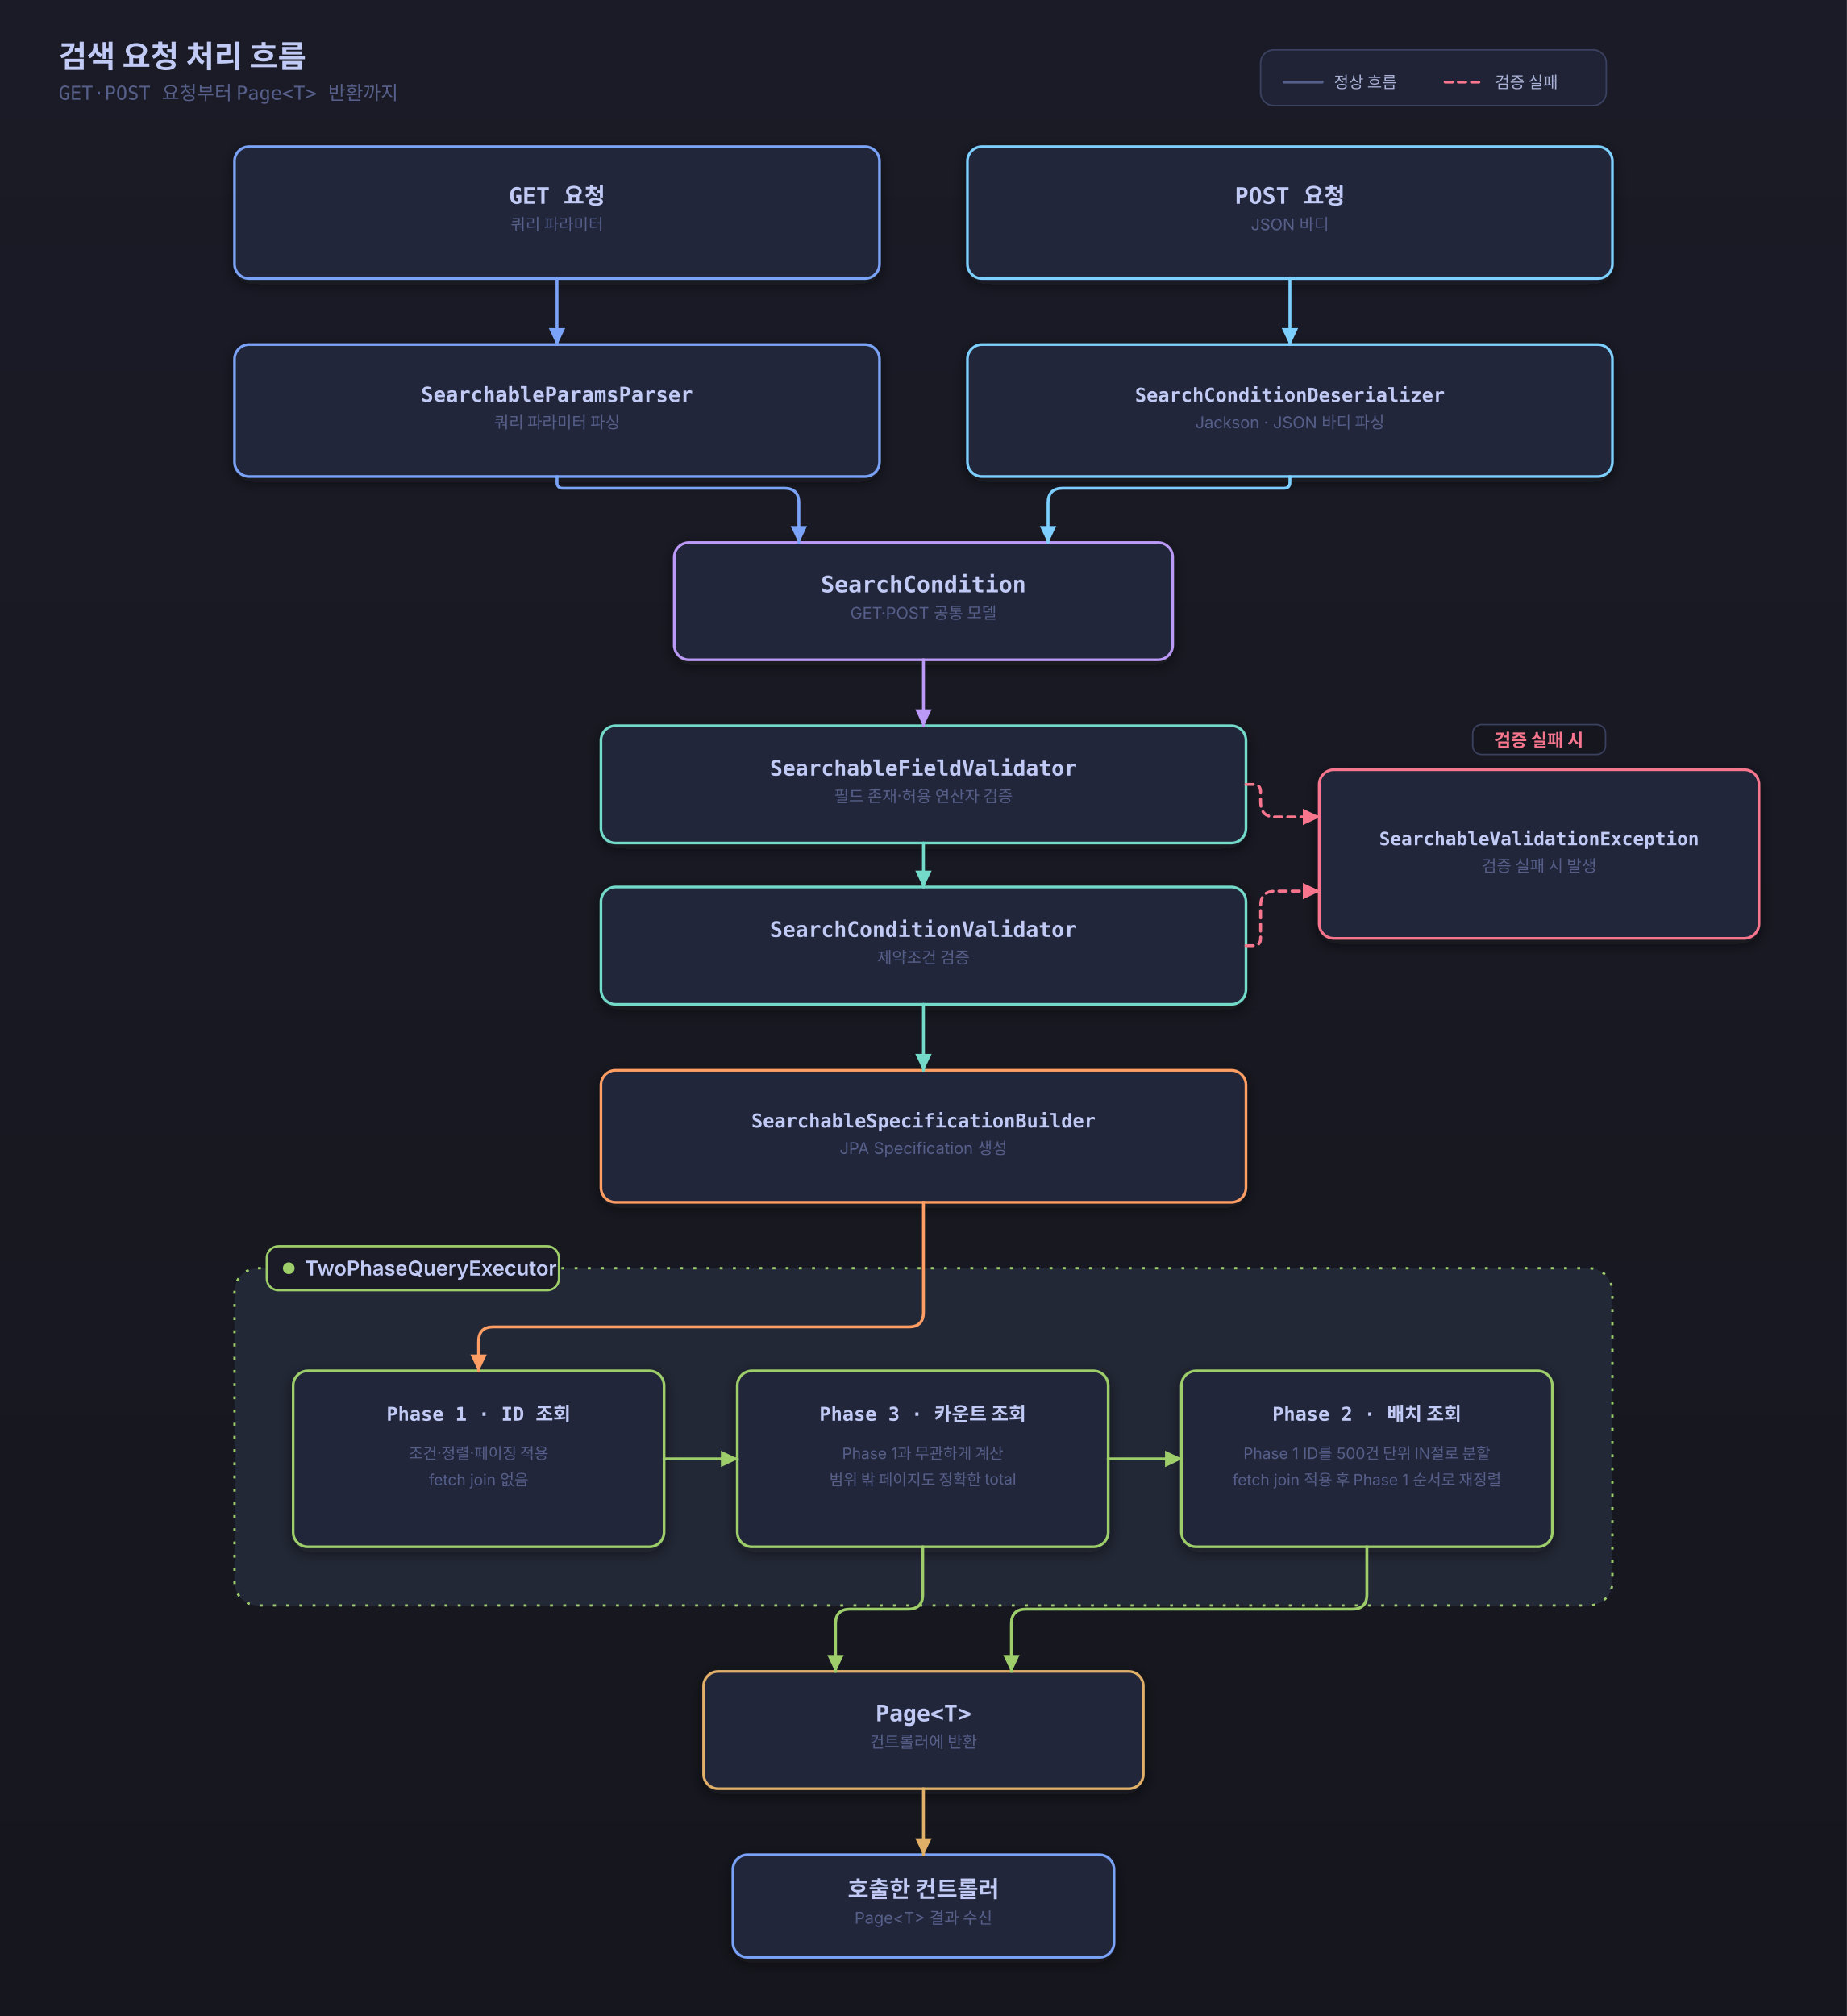
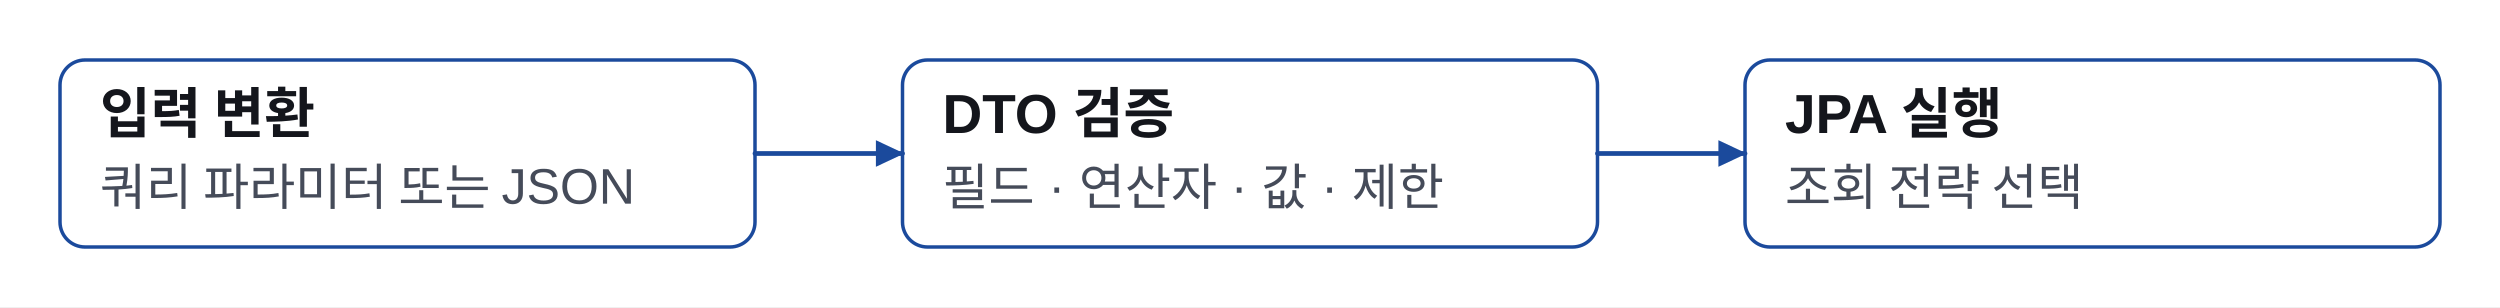
- <svg xmlns="http://www.w3.org/2000/svg" width="1260" height="1375" viewBox="0 0 1260 1375" font-family="'Inter','SF Pro Display',system-ui,-apple-system,'Segoe UI',Roboto,sans-serif">
+ <svg xmlns="http://www.w3.org/2000/svg" data-list-mode="plain" width="1000.0" height="122.8" viewBox="0 0 1000.0 122.8" font-family="Arial, 'Noto Sans KR', 'Apple SD Gothic Neo', sans-serif">
  <defs>
-     <filter id="soft" x="-30%" y="-30%" width="160%" height="160%">
-       <feDropShadow dx="0" dy="3" stdDeviation="5" flood-color="#0c0c14" flood-opacity="0.55" />
-     </filter>
    <linearGradient id="bgwash" x1="0" y1="0" x2="0" y2="1">
-       <stop offset="0" stop-color="#1a1b26" />
-       <stop offset="1" stop-color="#16161e" />
+       <stop offset="0" stop-color="#ffffff" />
+       <stop offset="1" stop-color="#ffffff" />
    </linearGradient>
-     <marker id="arr-blue" viewBox="0 0 10 10" refX="8.5" refY="5" markerWidth="7" markerHeight="7" orient="auto-start-reverse">
-       <path d="M0.5 1 L9 5 L0.5 9 z" fill="#7aa2f7" />
+     <marker id="arr-blue" viewBox="0 0 10 10" refX="8.5" refY="5" markerWidth="7" markerHeight="7" orient="auto">
+       <path d="M0.5 1 L9 5 L0.5 9 z" fill="#1b4a9c" />
    </marker>
-     <marker id="arr-green" viewBox="0 0 10 10" refX="8.5" refY="5" markerWidth="7" markerHeight="7" orient="auto-start-reverse">
-       <path d="M0.5 1 L9 5 L0.5 9 z" fill="#9ece6a" />
+     <marker id="arr-green" viewBox="0 0 10 10" refX="8.5" refY="5" markerWidth="7" markerHeight="7" orient="auto">
+       <path d="M0.5 1 L9 5 L0.5 9 z" fill="#3f7a2e" />
    </marker>
-     <marker id="arr-orange" viewBox="0 0 10 10" refX="8.5" refY="5" markerWidth="7" markerHeight="7" orient="auto-start-reverse">
-       <path d="M0.5 1 L9 5 L0.5 9 z" fill="#ff9e64" />
+     <marker id="arr-orange" viewBox="0 0 10 10" refX="8.5" refY="5" markerWidth="7" markerHeight="7" orient="auto">
+       <path d="M0.5 1 L9 5 L0.5 9 z" fill="#a8560c" />
    </marker>
-     <marker id="arr-purple" viewBox="0 0 10 10" refX="8.5" refY="5" markerWidth="7" markerHeight="7" orient="auto-start-reverse">
-       <path d="M0.5 1 L9 5 L0.5 9 z" fill="#bb9af7" />
+     <marker id="arr-purple" viewBox="0 0 10 10" refX="8.5" refY="5" markerWidth="7" markerHeight="7" orient="auto">
+       <path d="M0.5 1 L9 5 L0.5 9 z" fill="#5b46a8" />
    </marker>
-     <marker id="arr-cyan" viewBox="0 0 10 10" refX="8.5" refY="5" markerWidth="7" markerHeight="7" orient="auto-start-reverse">
-       <path d="M0.5 1 L9 5 L0.5 9 z" fill="#7dcfff" />
+     <marker id="arr-cyan" viewBox="0 0 10 10" refX="8.5" refY="5" markerWidth="7" markerHeight="7" orient="auto">
+       <path d="M0.5 1 L9 5 L0.5 9 z" fill="#0f6f96" />
    </marker>
-     <marker id="arr-teal" viewBox="0 0 10 10" refX="8.5" refY="5" markerWidth="7" markerHeight="7" orient="auto-start-reverse">
-       <path d="M0.5 1 L9 5 L0.5 9 z" fill="#73daca" />
+     <marker id="arr-teal" viewBox="0 0 10 10" refX="8.5" refY="5" markerWidth="7" markerHeight="7" orient="auto">
+       <path d="M0.5 1 L9 5 L0.5 9 z" fill="#0b6a5a" />
    </marker>
-     <marker id="arr-red" viewBox="0 0 10 10" refX="8.5" refY="5" markerWidth="7" markerHeight="7" orient="auto-start-reverse">
-       <path d="M0.5 1 L9 5 L0.5 9 z" fill="#f7768e" />
+     <marker id="arr-red" viewBox="0 0 10 10" refX="8.5" refY="5" markerWidth="7" markerHeight="7" orient="auto">
+       <path d="M0.5 1 L9 5 L0.5 9 z" fill="#a8382a" />
    </marker>
-     <marker id="arr-muted" viewBox="0 0 10 10" refX="8.5" refY="5" markerWidth="7" markerHeight="7" orient="auto-start-reverse">
-       <path d="M0.5 1 L9 5 L0.5 9 z" fill="#565f89" />
+     <marker id="arr-muted" viewBox="0 0 10 10" refX="8.5" refY="5" markerWidth="7" markerHeight="7" orient="auto">
+       <path d="M0.5 1 L9 5 L0.5 9 z" fill="#79808f" />
    </marker>
-     <marker id="arr-fg" viewBox="0 0 10 10" refX="8.5" refY="5" markerWidth="7" markerHeight="7" orient="auto-start-reverse">
-       <path d="M0.5 1 L9 5 L0.5 9 z" fill="#a9b1d6" />
+     <marker id="arr-fg" viewBox="0 0 10 10" refX="8.5" refY="5" markerWidth="7" markerHeight="7" orient="auto">
+       <path d="M0.5 1 L9 5 L0.5 9 z" fill="#454b59" />
    </marker>
-     <marker id="arr-yellow" viewBox="0 0 10 10" refX="8.5" refY="5" markerWidth="7" markerHeight="7" orient="auto-start-reverse">
-       <path d="M0.5 1 L9 5 L0.5 9 z" fill="#e0af68" />
+     <marker id="arr-yellow" viewBox="0 0 10 10" refX="8.5" refY="5" markerWidth="7" markerHeight="7" orient="auto">
+       <path d="M0.5 1 L9 5 L0.5 9 z" fill="#856310" />
    </marker>
  </defs>
-   <rect width="1260" height="1375" fill="url(#bgwash)" />
-   <rect x="160.0" y="865.0" width="940.0" height="230.0" rx="16" fill="#1f2335" stroke="#9ece6a" stroke-width="1.6" stroke-dasharray="2 7" opacity="1" />
-   <rect x="160.0" y="865.0" width="940.0" height="230.0" rx="16" fill="#9ece6a" opacity="0.035" />
-   <rect x="182.0" y="850.0" width="199.3" height="30.0" rx="8" fill="#1a1b26" stroke="#9ece6a" stroke-width="1.5" />
-   <circle cx="197.0" cy="865.0" r="4" fill="#9ece6a" />
-   <text x="208.0" y="870.0" font-family="'Inter','SF Pro Display',system-ui,-apple-system,'Segoe UI',Roboto,sans-serif" font-size="14" fill="#c0caf5" font-weight="600" text-anchor="start">TwoPhaseQueryExecutor</text>
-   <text x="40.0" y="46.0" font-family="'Inter','SF Pro Display',system-ui,-apple-system,'Segoe UI',Roboto,sans-serif" font-size="21" fill="#c0caf5" font-weight="700" text-anchor="start">검색 요청 처리 흐름</text>
-   <text x="40.0" y="68.0" font-family="'JetBrains Mono','SF Mono',ui-monospace,Menlo,'DejaVu Sans Mono',monospace" font-size="13" fill="#565f89" font-weight="400" text-anchor="start">GET·POST 요청부터 Page&lt;T&gt; 반환까지</text>
-   <rect x="860.0" y="34.0" width="235.8" height="38.0" rx="9" fill="#1f2335" stroke="#3b4261" stroke-width="1" />
-   <line x1="876.0" y1="56.0" x2="902.0" y2="56.0" stroke="#565f89" stroke-width="2" stroke-linecap="round" />
-   <text x="910.0" y="60.0" font-family="'JetBrains Mono','SF Mono',ui-monospace,Menlo,'DejaVu Sans Mono',monospace" font-size="11" fill="#a9b1d6" font-weight="400" text-anchor="start">정상 흐름</text>
-   <line x1="985.9" y1="56.0" x2="1011.9" y2="56.0" stroke="#f7768e" stroke-width="2" stroke-linecap="round" stroke-dasharray="5 4" />
-   <text x="1019.9" y="60.0" font-family="'JetBrains Mono','SF Mono',ui-monospace,Menlo,'DejaVu Sans Mono',monospace" font-size="11" fill="#a9b1d6" font-weight="400" text-anchor="start">검증 실패</text>
-   <rect x="160.0" y="100.0" width="440.0" height="90.0" rx="10" fill="#24283b" stroke="#7aa2f7" stroke-width="1.8" filter="url(#soft)" />
-   <text x="380.0" y="139.0" font-family="'JetBrains Mono','SF Mono',ui-monospace,Menlo,'DejaVu Sans Mono',monospace" font-size="15.5" fill="#c0caf5" font-weight="700" text-anchor="middle">GET 요청</text>
-   <text x="380.0" y="157.0" font-family="'Inter','SF Pro Display',system-ui,-apple-system,'Segoe UI',Roboto,sans-serif" font-size="11" fill="#565f89" font-weight="400" text-anchor="middle">쿼리 파라미터</text>
-   <rect x="660.0" y="100.0" width="440.0" height="90.0" rx="10" fill="#24283b" stroke="#7dcfff" stroke-width="1.8" filter="url(#soft)" />
-   <text x="880.0" y="139.0" font-family="'JetBrains Mono','SF Mono',ui-monospace,Menlo,'DejaVu Sans Mono',monospace" font-size="15.5" fill="#c0caf5" font-weight="700" text-anchor="middle">POST 요청</text>
-   <text x="880.0" y="157.0" font-family="'Inter','SF Pro Display',system-ui,-apple-system,'Segoe UI',Roboto,sans-serif" font-size="11" fill="#565f89" font-weight="400" text-anchor="middle">JSON 바디</text>
-   <rect x="160.0" y="235.0" width="440.0" height="90.0" rx="10" fill="#24283b" stroke="#7aa2f7" stroke-width="1.8" filter="url(#soft)" />
-   <text x="380.0" y="274.0" font-family="'JetBrains Mono','SF Mono',ui-monospace,Menlo,'DejaVu Sans Mono',monospace" font-size="14" fill="#c0caf5" font-weight="700" text-anchor="middle">SearchableParamsParser</text>
-   <text x="380.0" y="292.0" font-family="'Inter','SF Pro Display',system-ui,-apple-system,'Segoe UI',Roboto,sans-serif" font-size="11" fill="#565f89" font-weight="400" text-anchor="middle">쿼리 파라미터 파싱</text>
-   <rect x="660.0" y="235.0" width="440.0" height="90.0" rx="10" fill="#24283b" stroke="#7dcfff" stroke-width="1.8" filter="url(#soft)" />
-   <text x="880.0" y="274.0" font-family="'JetBrains Mono','SF Mono',ui-monospace,Menlo,'DejaVu Sans Mono',monospace" font-size="13" fill="#c0caf5" font-weight="700" text-anchor="middle">SearchConditionDeserializer</text>
-   <text x="880.0" y="292.0" font-family="'Inter','SF Pro Display',system-ui,-apple-system,'Segoe UI',Roboto,sans-serif" font-size="11" fill="#565f89" font-weight="400" text-anchor="middle">Jackson · JSON 바디 파싱</text>
-   <line x1="380.0" y1="190.0" x2="380.0" y2="235.0" stroke="#7aa2f7" stroke-width="2" stroke-linecap="round" marker-end="url(#arr-blue)" />
-   <line x1="880.0" y1="190.0" x2="880.0" y2="235.0" stroke="#7dcfff" stroke-width="2" stroke-linecap="round" marker-end="url(#arr-cyan)" />
-   <rect x="460.0" y="370.0" width="340.0" height="80.0" rx="10" fill="#24283b" stroke="#bb9af7" stroke-width="1.8" filter="url(#soft)" />
-   <text x="630.0" y="404.0" font-family="'JetBrains Mono','SF Mono',ui-monospace,Menlo,'DejaVu Sans Mono',monospace" font-size="15.5" fill="#c0caf5" font-weight="700" text-anchor="middle">SearchCondition</text>
-   <text x="630.0" y="422.0" font-family="'Inter','SF Pro Display',system-ui,-apple-system,'Segoe UI',Roboto,sans-serif" font-size="11" fill="#565f89" font-weight="400" text-anchor="middle">GET·POST 공통 모델</text>
-   <path d="M 380.0 325.0 L 380.0 329.0 Q 380.0 333.0 384.0 333.0 L 535.0 333.0 Q 545.0 333.0 545.0 343.0 L 545.0 370.0" fill="none" stroke="#7aa2f7" stroke-width="2" stroke-linecap="round" stroke-linejoin="round" marker-end="url(#arr-blue)" />
-   <path d="M 880.0 325.0 L 880.0 329.0 Q 880.0 333.0 876.0 333.0 L 725.0 333.0 Q 715.0 333.0 715.0 343.0 L 715.0 370.0" fill="none" stroke="#7dcfff" stroke-width="2" stroke-linecap="round" stroke-linejoin="round" marker-end="url(#arr-cyan)" />
-   <rect x="410.0" y="495.0" width="440.0" height="80.0" rx="10" fill="#24283b" stroke="#73daca" stroke-width="1.8" filter="url(#soft)" />
-   <text x="630.0" y="529.0" font-family="'JetBrains Mono','SF Mono',ui-monospace,Menlo,'DejaVu Sans Mono',monospace" font-size="14.5" fill="#c0caf5" font-weight="700" text-anchor="middle">SearchableFieldValidator</text>
-   <text x="630.0" y="547.0" font-family="'Inter','SF Pro Display',system-ui,-apple-system,'Segoe UI',Roboto,sans-serif" font-size="11" fill="#565f89" font-weight="400" text-anchor="middle">필드 존재·허용 연산자 검증</text>
-   <rect x="410.0" y="605.0" width="440.0" height="80.0" rx="10" fill="#24283b" stroke="#73daca" stroke-width="1.8" filter="url(#soft)" />
-   <text x="630.0" y="639.0" font-family="'JetBrains Mono','SF Mono',ui-monospace,Menlo,'DejaVu Sans Mono',monospace" font-size="14.5" fill="#c0caf5" font-weight="700" text-anchor="middle">SearchConditionValidator</text>
-   <text x="630.0" y="657.0" font-family="'Inter','SF Pro Display',system-ui,-apple-system,'Segoe UI',Roboto,sans-serif" font-size="11" fill="#565f89" font-weight="400" text-anchor="middle">제약조건 검증</text>
-   <line x1="630.0" y1="450.0" x2="630.0" y2="495.0" stroke="#bb9af7" stroke-width="2" stroke-linecap="round" marker-end="url(#arr-purple)" />
-   <line x1="630.0" y1="575.0" x2="630.0" y2="605.0" stroke="#73daca" stroke-width="2" stroke-linecap="round" marker-end="url(#arr-teal)" />
-   <rect x="900.0" y="525.0" width="300.0" height="115.0" rx="10" fill="#24283b" stroke="#f7768e" stroke-width="1.8" filter="url(#soft)" />
-   <text x="1050.0" y="576.5" font-family="'JetBrains Mono','SF Mono',ui-monospace,Menlo,'DejaVu Sans Mono',monospace" font-size="12.5" fill="#c0caf5" font-weight="700" text-anchor="middle">SearchableValidationException</text>
-   <text x="1050.0" y="594.5" font-family="'Inter','SF Pro Display',system-ui,-apple-system,'Segoe UI',Roboto,sans-serif" font-size="11" fill="#565f89" font-weight="400" text-anchor="middle">검증 실패 시 발생</text>
-   <path d="M 850.0 535.0 L 855.0 535.0 Q 860.0 535.0 860.0 540.0 L 860.0 547.2 Q 860.0 557.2 870.0 557.2 L 900.0 557.2" fill="none" stroke="#f7768e" stroke-width="2" stroke-linecap="round" stroke-linejoin="round" stroke-dasharray="5 4" marker-end="url(#arr-red)" />
-   <path d="M 850.0 645.0 L 855.0 645.0 Q 860.0 645.0 860.0 640.0 L 860.0 617.8 Q 860.0 607.8 870.0 607.8 L 900.0 607.8" fill="none" stroke="#f7768e" stroke-width="2" stroke-linecap="round" stroke-linejoin="round" stroke-dasharray="5 4" marker-end="url(#arr-red)" />
-   <rect x="1004.7" y="494.2" width="90.6" height="20.4" rx="6" fill="#16161e" stroke="#3b4261" stroke-width="1" opacity="0.96" />
-   <text x="1050.0" y="509.1" font-family="'Inter','SF Pro Display',system-ui,-apple-system,'Segoe UI',Roboto,sans-serif" font-size="12" fill="#f7768e" font-weight="600" text-anchor="middle">검증 실패 시</text>
-   <rect x="410.0" y="730.0" width="440.0" height="90.0" rx="10" fill="#24283b" stroke="#ff9e64" stroke-width="1.8" filter="url(#soft)" />
-   <text x="630.0" y="769.0" font-family="'JetBrains Mono','SF Mono',ui-monospace,Menlo,'DejaVu Sans Mono',monospace" font-size="13" fill="#c0caf5" font-weight="700" text-anchor="middle">SearchableSpecificationBuilder</text>
-   <text x="630.0" y="787.0" font-family="'Inter','SF Pro Display',system-ui,-apple-system,'Segoe UI',Roboto,sans-serif" font-size="11" fill="#565f89" font-weight="400" text-anchor="middle">JPA Specification 생성</text>
-   <line x1="630.0" y1="685.0" x2="630.0" y2="730.0" stroke="#73daca" stroke-width="2" stroke-linecap="round" marker-end="url(#arr-teal)" />
-   <rect x="200.0" y="935.0" width="253.0" height="120.0" rx="10" fill="#24283b" stroke="#9ece6a" stroke-width="1.8" filter="url(#soft)" />
-   <text x="326.5" y="969.0" font-family="'JetBrains Mono','SF Mono',ui-monospace,Menlo,'DejaVu Sans Mono',monospace" font-size="13" fill="#c0caf5" font-weight="700" text-anchor="middle">Phase 1 · ID 조회</text>
-   <text x="326.5" y="995.0" font-family="'Inter','SF Pro Display',system-ui,-apple-system,'Segoe UI',Roboto,sans-serif" font-size="10.5" fill="#565f89" font-weight="400" text-anchor="middle">조건·정렬·페이징 적용</text>
-   <text x="326.5" y="1013.0" font-family="'Inter','SF Pro Display',system-ui,-apple-system,'Segoe UI',Roboto,sans-serif" font-size="10.5" fill="#565f89" font-weight="400" text-anchor="middle">fetch join 없음</text>
-   <rect x="503.0" y="935.0" width="253.0" height="120.0" rx="10" fill="#24283b" stroke="#9ece6a" stroke-width="1.8" filter="url(#soft)" />
-   <text x="629.5" y="969.0" font-family="'JetBrains Mono','SF Mono',ui-monospace,Menlo,'DejaVu Sans Mono',monospace" font-size="13" fill="#c0caf5" font-weight="700" text-anchor="middle">Phase 3 · 카운트 조회</text>
-   <text x="629.5" y="995.0" font-family="'Inter','SF Pro Display',system-ui,-apple-system,'Segoe UI',Roboto,sans-serif" font-size="10.5" fill="#565f89" font-weight="400" text-anchor="middle">Phase 1과 무관하게 계산</text>
-   <text x="629.5" y="1013.0" font-family="'Inter','SF Pro Display',system-ui,-apple-system,'Segoe UI',Roboto,sans-serif" font-size="10.5" fill="#565f89" font-weight="400" text-anchor="middle">범위 밖 페이지도 정확한 total</text>
-   <rect x="806.0" y="935.0" width="253.0" height="120.0" rx="10" fill="#24283b" stroke="#9ece6a" stroke-width="1.8" filter="url(#soft)" />
-   <text x="932.5" y="969.0" font-family="'JetBrains Mono','SF Mono',ui-monospace,Menlo,'DejaVu Sans Mono',monospace" font-size="13" fill="#c0caf5" font-weight="700" text-anchor="middle">Phase 2 · 배치 조회</text>
-   <text x="932.5" y="995.0" font-family="'Inter','SF Pro Display',system-ui,-apple-system,'Segoe UI',Roboto,sans-serif" font-size="10.5" fill="#565f89" font-weight="400" text-anchor="middle">Phase 1 ID를 500건 단위 IN절로 분할</text>
-   <text x="932.5" y="1013.0" font-family="'Inter','SF Pro Display',system-ui,-apple-system,'Segoe UI',Roboto,sans-serif" font-size="10.5" fill="#565f89" font-weight="400" text-anchor="middle">fetch join 적용 후 Phase 1 순서로 재정렬</text>
-   <path d="M 630.0 820.0 L 630.0 895.0 Q 630.0 905.0 620.0 905.0 L 336.5 905.0 Q 326.5 905.0 326.5 915.0 L 326.5 935.0" fill="none" stroke="#ff9e64" stroke-width="2" stroke-linecap="round" stroke-linejoin="round" marker-end="url(#arr-orange)" />
-   <path d="M 453.0 995.0 L 477.5 995.0 Q 478.0 995.0 478.0 995.0 L 478.0 995.0 Q 478.0 995.0 478.5 995.0 L 503.0 995.0" fill="none" stroke="#9ece6a" stroke-width="2" stroke-linecap="round" stroke-linejoin="round" marker-end="url(#arr-green)" />
-   <path d="M 756.0 995.0 L 780.5 995.0 Q 781.0 995.0 781.0 995.0 L 781.0 995.0 Q 781.0 995.0 781.5 995.0 L 806.0 995.0" fill="none" stroke="#9ece6a" stroke-width="2" stroke-linecap="round" stroke-linejoin="round" marker-end="url(#arr-green)" />
-   <rect x="480.0" y="1140.0" width="300.0" height="80.0" rx="10" fill="#24283b" stroke="#e0af68" stroke-width="1.8" filter="url(#soft)" />
-   <text x="630.0" y="1174.0" font-family="'JetBrains Mono','SF Mono',ui-monospace,Menlo,'DejaVu Sans Mono',monospace" font-size="15.5" fill="#c0caf5" font-weight="700" text-anchor="middle">Page&lt;T&gt;</text>
-   <text x="630.0" y="1192.0" font-family="'Inter','SF Pro Display',system-ui,-apple-system,'Segoe UI',Roboto,sans-serif" font-size="11" fill="#565f89" font-weight="400" text-anchor="middle">컨트롤러에 반환</text>
-   <path d="M 629.5 1055.0 L 629.5 1087.5 Q 629.5 1097.5 619.5 1097.5 L 580.0 1097.5 Q 570.0 1097.5 570.0 1107.5 L 570.0 1140.0" fill="none" stroke="#9ece6a" stroke-width="2" stroke-linecap="round" stroke-linejoin="round" marker-end="url(#arr-green)" />
-   <path d="M 932.5 1055.0 L 932.5 1087.5 Q 932.5 1097.5 922.5 1097.5 L 700.0 1097.5 Q 690.0 1097.5 690.0 1107.5 L 690.0 1140.0" fill="none" stroke="#9ece6a" stroke-width="2" stroke-linecap="round" stroke-linejoin="round" marker-end="url(#arr-green)" />
-   <rect x="500.0" y="1265.0" width="260.0" height="70.0" rx="10" fill="#24283b" stroke="#7aa2f7" stroke-width="1.8" filter="url(#soft)" />
-   <text x="630.0" y="1294.0" font-family="'JetBrains Mono','SF Mono',ui-monospace,Menlo,'DejaVu Sans Mono',monospace" font-size="15.5" fill="#c0caf5" font-weight="700" text-anchor="middle">호출한 컨트롤러</text>
-   <text x="630.0" y="1312.0" font-family="'Inter','SF Pro Display',system-ui,-apple-system,'Segoe UI',Roboto,sans-serif" font-size="11" fill="#565f89" font-weight="400" text-anchor="middle">Page&lt;T&gt; 결과 수신</text>
-   <line x1="630.0" y1="1220.0" x2="630.0" y2="1265.0" stroke="#e0af68" stroke-width="2" stroke-linecap="round" marker-end="url(#arr-yellow)" />
+   <rect width="1000.0" height="122.8" fill="url(#bgwash)" />
+   <rect x="24.0" y="24.0" width="278.0" height="74.8" rx="10" fill="#ffffff" stroke="#1b4a9c" stroke-width="1.4" />
+   <text x="40.0" y="53.2" font-family="Arial, 'Noto Sans KR', 'Apple SD Gothic Neo', sans-serif" font-size="22" fill="#14161c" font-weight="700" text-anchor="start">입력 변환</text>
+   <text x="40.0" y="82.0" font-family="Arial, 'Noto Sans KR', 'Apple SD Gothic Neo', sans-serif" font-size="20" fill="#454b59" font-weight="400" text-anchor="start">쿼리 파라미터 또는 JSON</text>
+   <rect x="361.0" y="24.0" width="278.0" height="74.8" rx="10" fill="#ffffff" stroke="#1b4a9c" stroke-width="1.4" />
+   <text x="377.0" y="53.2" font-family="Arial, 'Noto Sans KR', 'Apple SD Gothic Neo', sans-serif" font-size="22" fill="#14161c" font-weight="700" text-anchor="start">DTO 검증</text>
+   <text x="377.0" y="82.0" font-family="Arial, 'Noto Sans KR', 'Apple SD Gothic Neo', sans-serif" font-size="20" fill="#454b59" font-weight="400" text-anchor="start">필드 · 연산자 · 값 · 제한</text>
+   <rect x="698.0" y="24.0" width="278.0" height="74.8" rx="10" fill="#ffffff" stroke="#1b4a9c" stroke-width="1.4" />
+   <text x="714.0" y="53.2" font-family="Arial, 'Noto Sans KR', 'Apple SD Gothic Neo', sans-serif" font-size="22" fill="#14161c" font-weight="700" text-anchor="start">JPA 실행</text>
+   <text x="714.0" y="82.0" font-family="Arial, 'Noto Sans KR', 'Apple SD Gothic Neo', sans-serif" font-size="20" fill="#454b59" font-weight="400" text-anchor="start">조회 전략 선택</text>
+   <path d="M 302.0 61.4 L 331.0 61.4 Q 331.5 61.4 331.5 61.4 L 331.5 61.4 Q 331.5 61.4 332.0 61.4 L 361.0 61.4" fill="none" stroke="#1b4a9c" stroke-width="1.9" stroke-linecap="round" stroke-linejoin="round" marker-end="url(#arr-blue)" />
+   <path d="M 639.0 61.4 L 668.0 61.4 Q 668.5 61.4 668.5 61.4 L 668.5 61.4 Q 668.5 61.4 669.0 61.4 L 698.0 61.4" fill="none" stroke="#1b4a9c" stroke-width="1.9" stroke-linecap="round" stroke-linejoin="round" marker-end="url(#arr-blue)" />
</svg>
